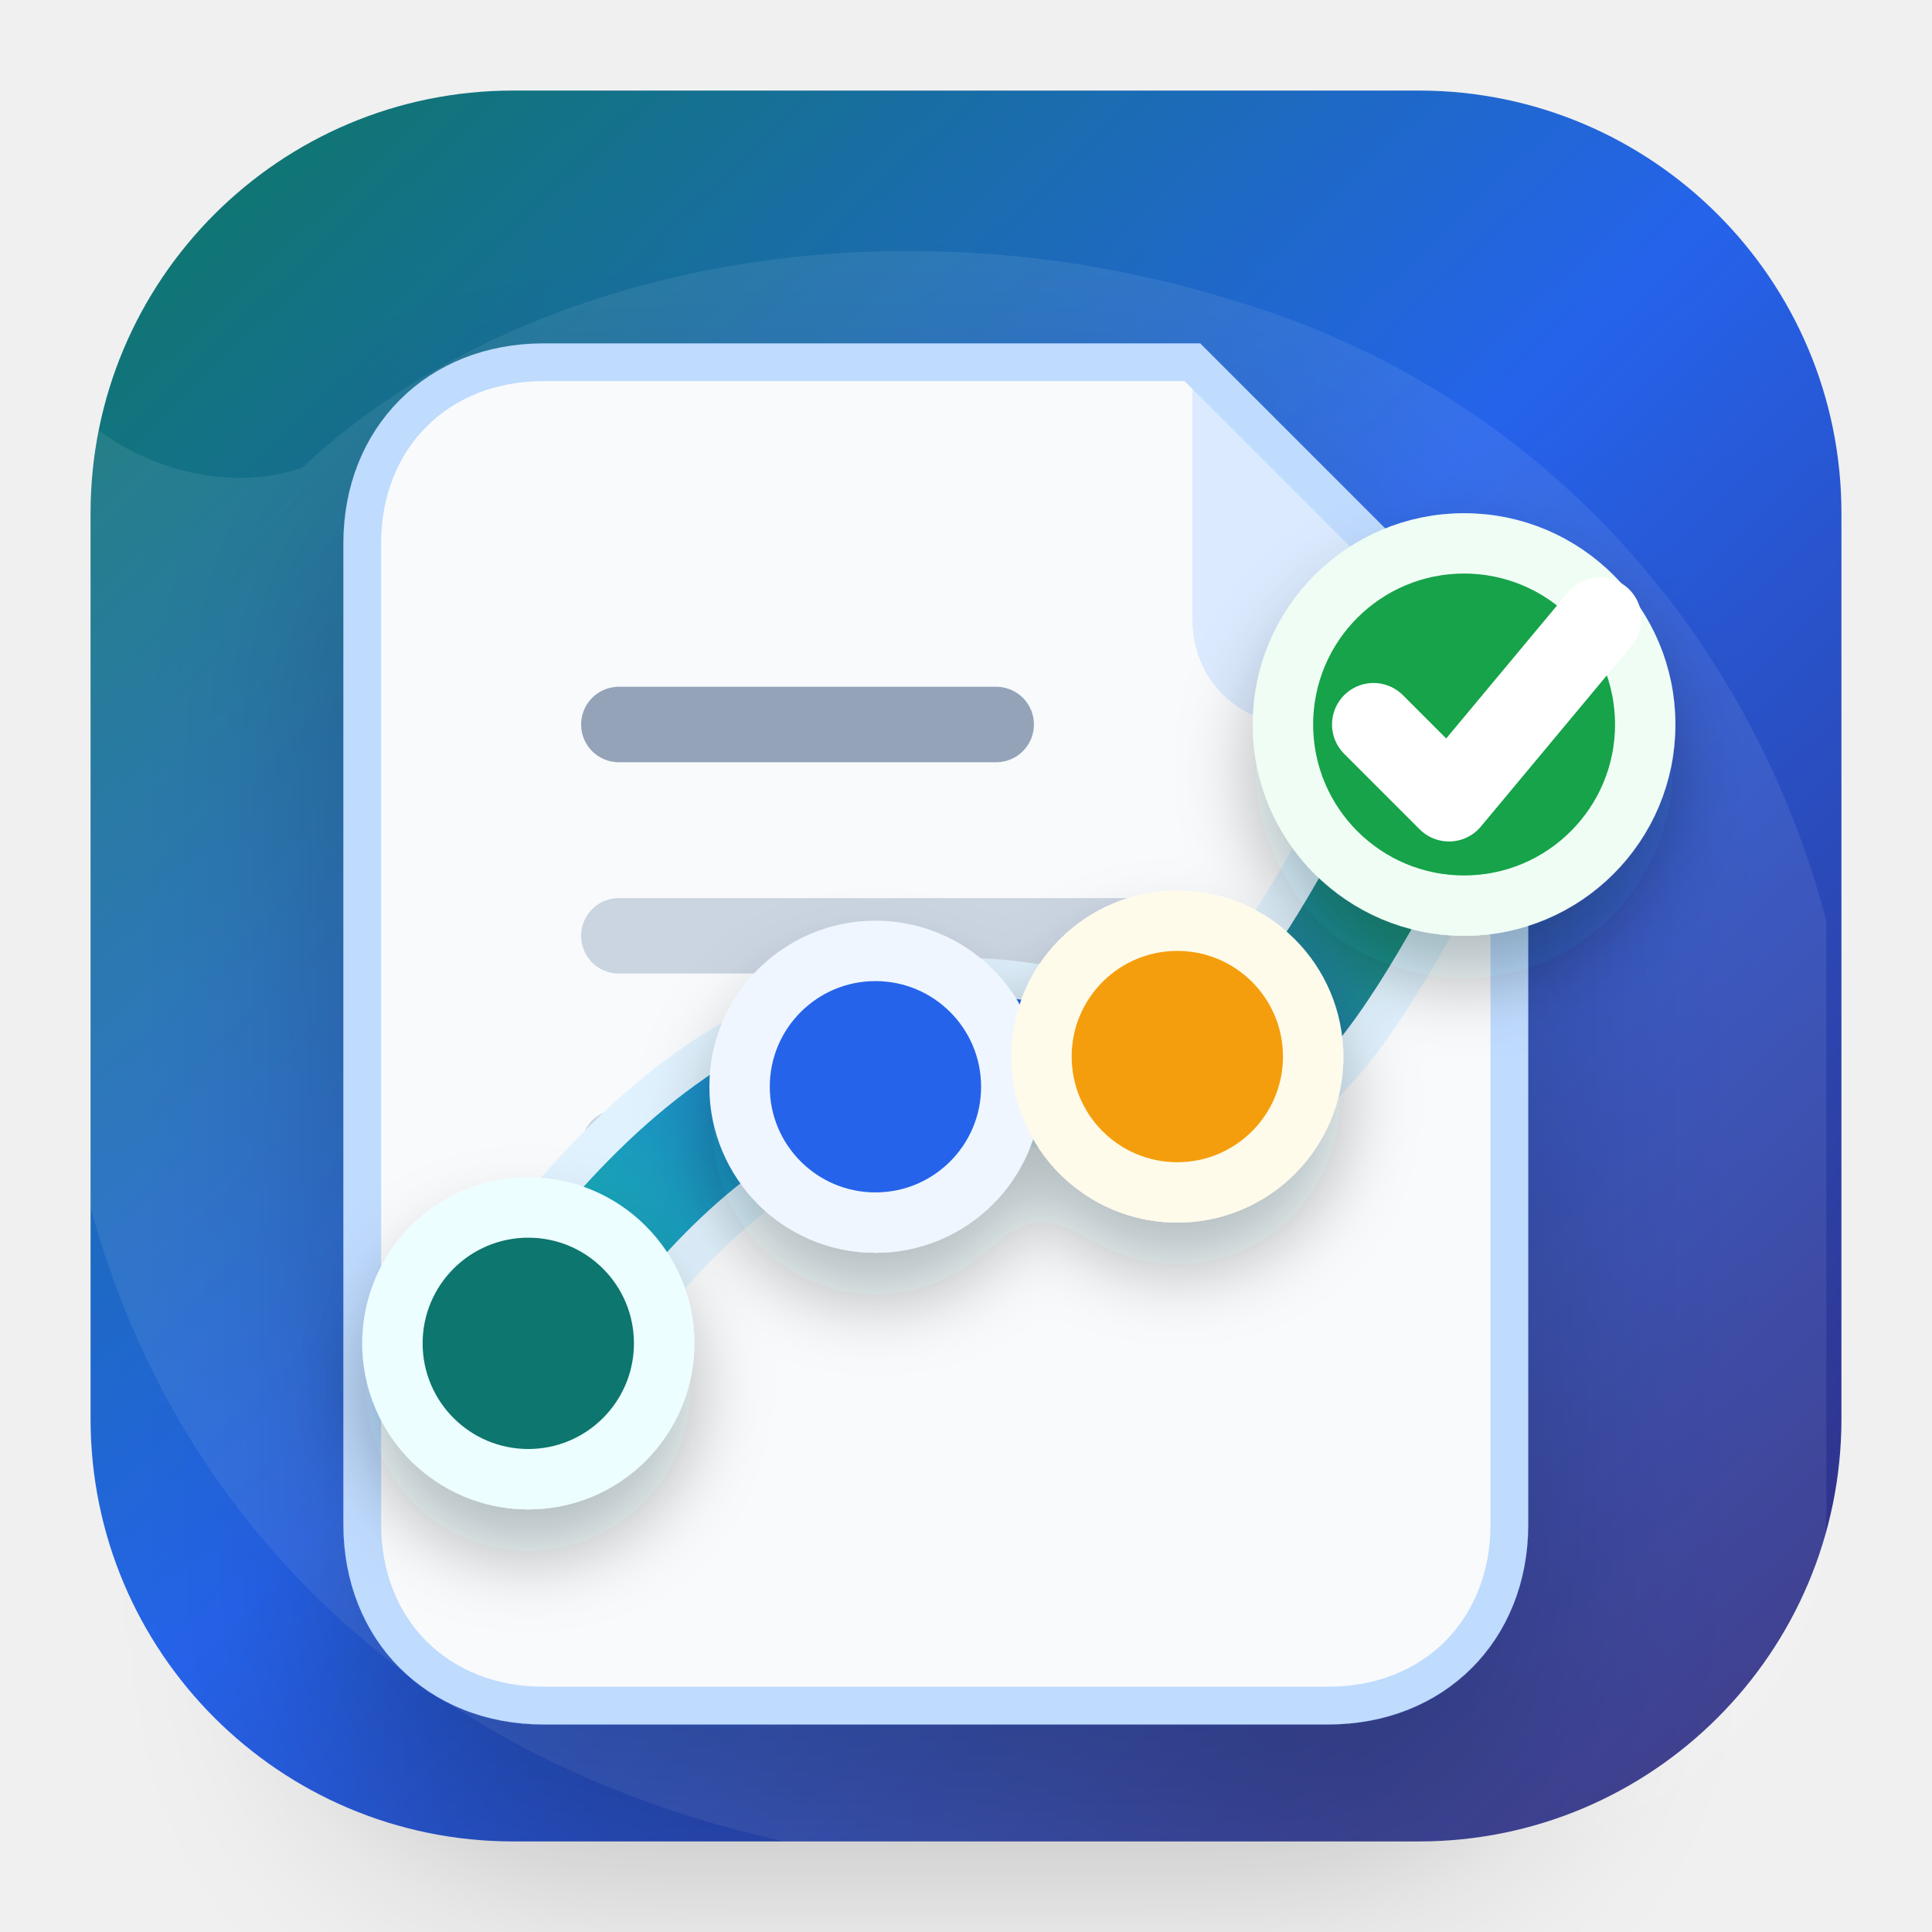
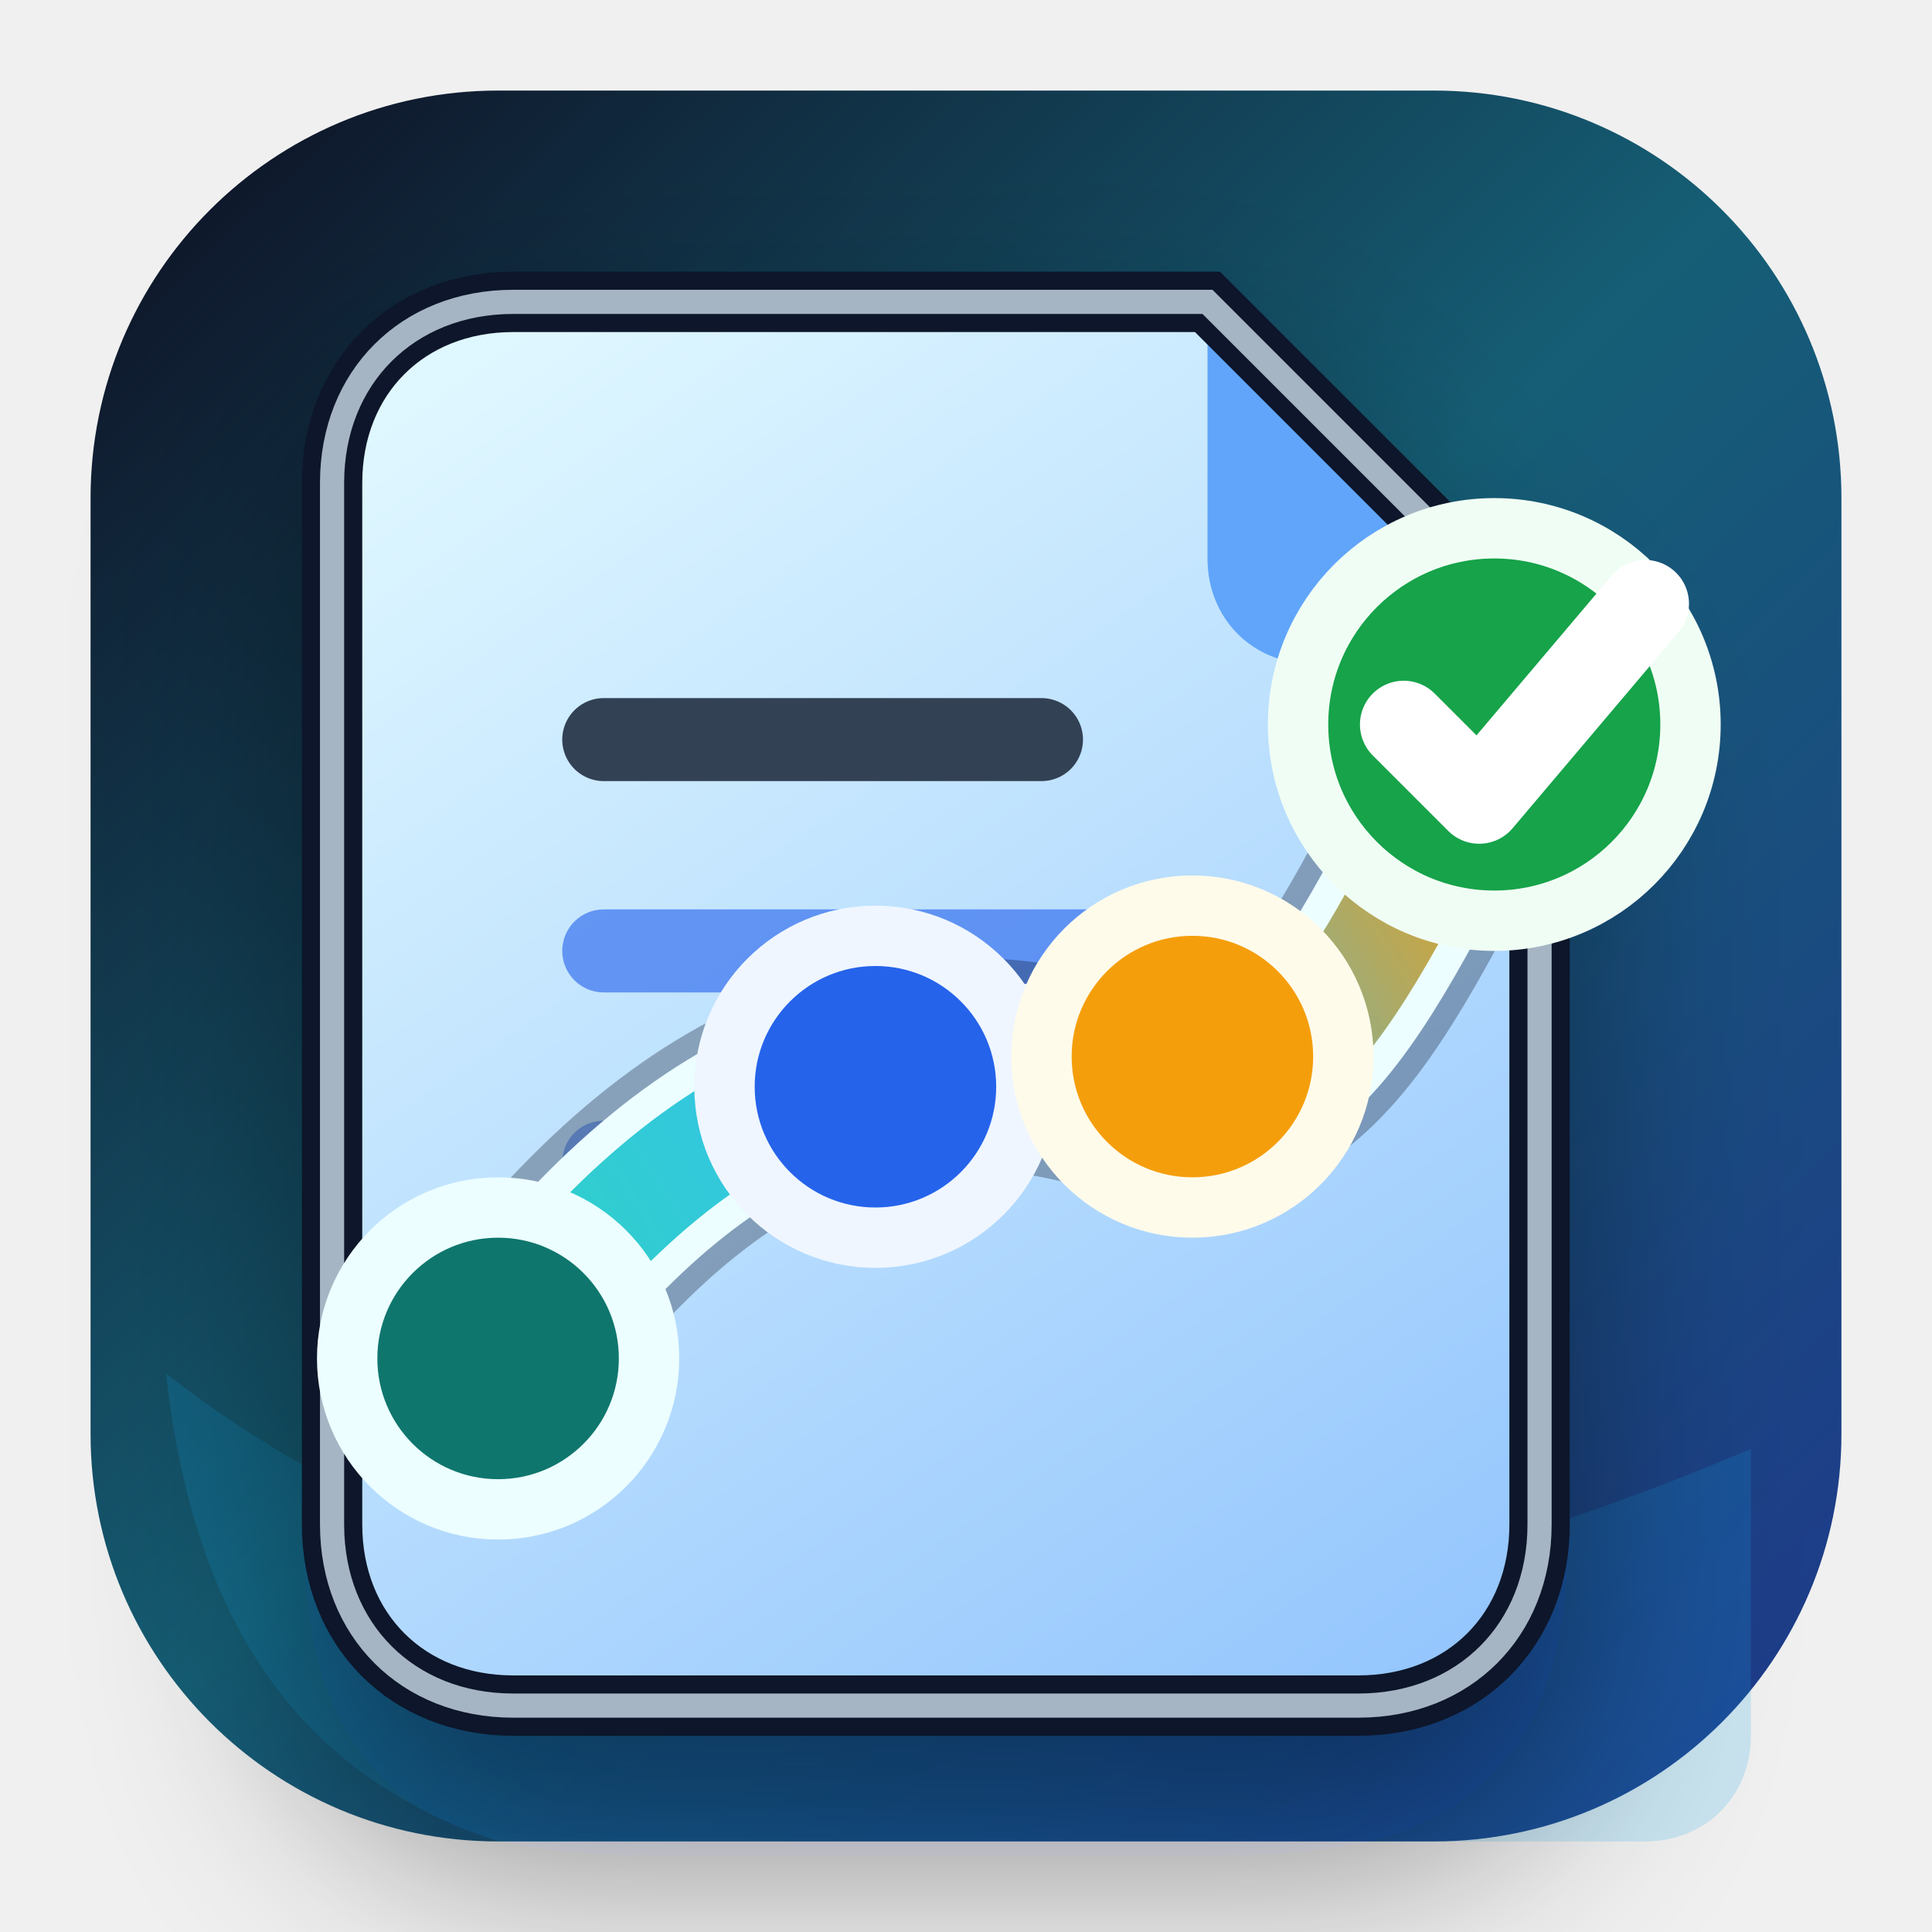
<svg xmlns="http://www.w3.org/2000/svg" viewBox="0 0 128 128" width="128" height="128" role="img" aria-labelledby="title desc">
  <defs>
-     <linearGradient id="app-bg" x1="14" y1="10" x2="116" y2="118" gradientUnits="userSpaceOnUse">
-       <stop offset="0" stop-color="#0f766e" />
-       <stop offset="0.48" stop-color="#2563eb" />
-       <stop offset="1" stop-color="#312e81" />
+     <linearGradient id="shell" x1="14" y1="12" x2="116" y2="118" gradientUnits="userSpaceOnUse">
+       <stop offset="0" stop-color="#0f172a" />
+       <stop offset="0.48" stop-color="#155e75" />
+       <stop offset="1" stop-color="#1e3a8a" />
    </linearGradient>
-     <linearGradient id="flow" x1="34" y1="88" x2="92" y2="44" gradientUnits="userSpaceOnUse">
-       <stop offset="0" stop-color="#14b8a6" />
-       <stop offset="0.55" stop-color="#2563eb" />
-       <stop offset="1" stop-color="#16a34a" />
+     <linearGradient id="paper" x1="34" y1="22" x2="96" y2="112" gradientUnits="userSpaceOnUse">
+       <stop offset="0" stop-color="#dff7ff" />
+       <stop offset="1" stop-color="#93c5fd" />
    </linearGradient>
-     <filter id="soft-shadow" x="-24%" y="-24%" width="148%" height="148%">
-       <feDropShadow dx="0" dy="8" stdDeviation="7" flood-color="#020617" flood-opacity="0.24" />
-     </filter>
-     <filter id="node-shadow" x="-40%" y="-40%" width="180%" height="180%">
-       <feDropShadow dx="0" dy="3" stdDeviation="2.4" flood-color="#0f172a" flood-opacity="0.28" />
+     <linearGradient id="flow" x1="31" y1="90" x2="98" y2="48" gradientUnits="userSpaceOnUse">
+       <stop offset="0" stop-color="#2dd4bf" />
+       <stop offset="0.52" stop-color="#38bdf8" />
+       <stop offset="1" stop-color="#f59e0b" />
+     </linearGradient>
+     <filter id="shadow" x="-24%" y="-24%" width="148%" height="148%">
+       <feDropShadow dx="0" dy="8" stdDeviation="7" flood-color="#020617" flood-opacity="0.42" />
    </filter>
  </defs>
-   <rect x="6" y="6" width="116" height="116" rx="28" fill="url(#app-bg)" />
-   <path d="M20 31c15-14 40-18 62-11 20 6 34 22 39 41v39c0 12-10 22-22 22H52c-23-5-40-20-46-42V28c2 2 8 5 14 3z" fill="#ffffff" opacity="0.08" />
-   <g filter="url(#soft-shadow)">
-     <path d="M36 24h43l21 21v56c0 7-5 12-12 12H36c-7 0-12-5-12-12V36c0-7 5-12 12-12z" fill="#f8fafc" />
-     <path d="M79 24v17c0 4 3 7 7 7h14z" fill="#dbeafe" />
-     <path d="M36 24h43l21 21v56c0 7-5 12-12 12H36c-7 0-12-5-12-12V36c0-7 5-12 12-12z" fill="none" stroke="#bfdbfe" stroke-width="2.5" />
+   <rect x="6" y="6" width="116" height="116" rx="27" fill="url(#shell)" />
+   <path d="M11 91c27 21 65 22 105 5v19c0 4-3 7-7 7H33c-12-4-20-13-22-31z" fill="#0ea5e9" opacity="0.18" />
+   <g filter="url(#shadow)">
+     <path d="M34 20h46l22 22v59c0 7-5 12-12 12H34c-7 0-12-5-12-12V32c0-7 5-12 12-12z" fill="url(#paper)" />
+     <path d="M80 20v17c0 4 3 7 7 7h15z" fill="#60a5fa" />
+     <path d="M34 20h46l22 22v59c0 7-5 12-12 12H34c-7 0-12-5-12-12V32c0-7 5-12 12-12z" fill="none" stroke="#0f172a" stroke-width="4" />
+     <path d="M34 20h46l22 22v59c0 7-5 12-12 12H34c-7 0-12-5-12-12V32c0-7 5-12 12-12z" fill="none" stroke="#e0f2fe" stroke-width="1.6" opacity="0.72" />
  </g>
  <g fill="none" stroke-linecap="round">
-     <path d="M41 48h25" stroke="#94a3b8" stroke-width="5" />
-     <path d="M41 62h39" stroke="#cbd5e1" stroke-width="5" />
-     <path d="M41 76h20" stroke="#cbd5e1" stroke-width="5" />
+     <path d="M40 49h29" stroke="#334155" stroke-width="5.5" />
+     <path d="M40 63h43" stroke="#2563eb" stroke-width="5.5" opacity="0.62" />
+     <path d="M40 77h23" stroke="#2563eb" stroke-width="5.5" opacity="0.46" />
  </g>
  <g fill="none" stroke-linecap="round" stroke-linejoin="round">
-     <path d="M35 89c13-19 25-22 38-18 11 4 15-7 24-23" stroke="#e0f2fe" stroke-width="12" />
-     <path d="M35 89c13-19 25-22 38-18 11 4 15-7 24-23" stroke="url(#flow)" stroke-width="7" />
+     <path d="M33 90c14-19 27-22 41-18 12 4 16-7 25-24" stroke="#0f172a" stroke-width="14" opacity="0.32" />
+     <path d="M33 90c14-19 27-22 41-18 12 4 16-7 25-24" stroke="#ecfeff" stroke-width="11" />
+     <path d="M33 90c14-19 27-22 41-18 12 4 16-7 25-24" stroke="url(#flow)" stroke-width="7" />
  </g>
-   <g filter="url(#node-shadow)">
-     <circle cx="35" cy="89" r="9" fill="#0f766e" stroke="#ecfeff" stroke-width="4" />
-     <circle cx="58" cy="72" r="9" fill="#2563eb" stroke="#eff6ff" stroke-width="4" />
-     <circle cx="78" cy="70" r="9" fill="#f59e0b" stroke="#fffbeb" stroke-width="4" />
-     <circle cx="97" cy="48" r="12" fill="#16a34a" stroke="#f0fdf4" stroke-width="4" />
+   <g>
+     <circle cx="33" cy="90" r="10" fill="#0f766e" stroke="#ecfeff" stroke-width="4" />
+     <circle cx="58" cy="72" r="10" fill="#2563eb" stroke="#eff6ff" stroke-width="4" />
+     <circle cx="79" cy="70" r="10" fill="#f59e0b" stroke="#fffbeb" stroke-width="4" />
+     <circle cx="99" cy="48" r="13" fill="#16a34a" stroke="#f0fdf4" stroke-width="4" />
  </g>
-   <path d="M91 48l5 5 10-12" fill="none" stroke="#ffffff" stroke-width="5.5" stroke-linecap="round" stroke-linejoin="round" />
+   <path d="M93 48l5 5 11-13" fill="none" stroke="#ffffff" stroke-width="5.8" stroke-linecap="round" stroke-linejoin="round" />
</svg>
